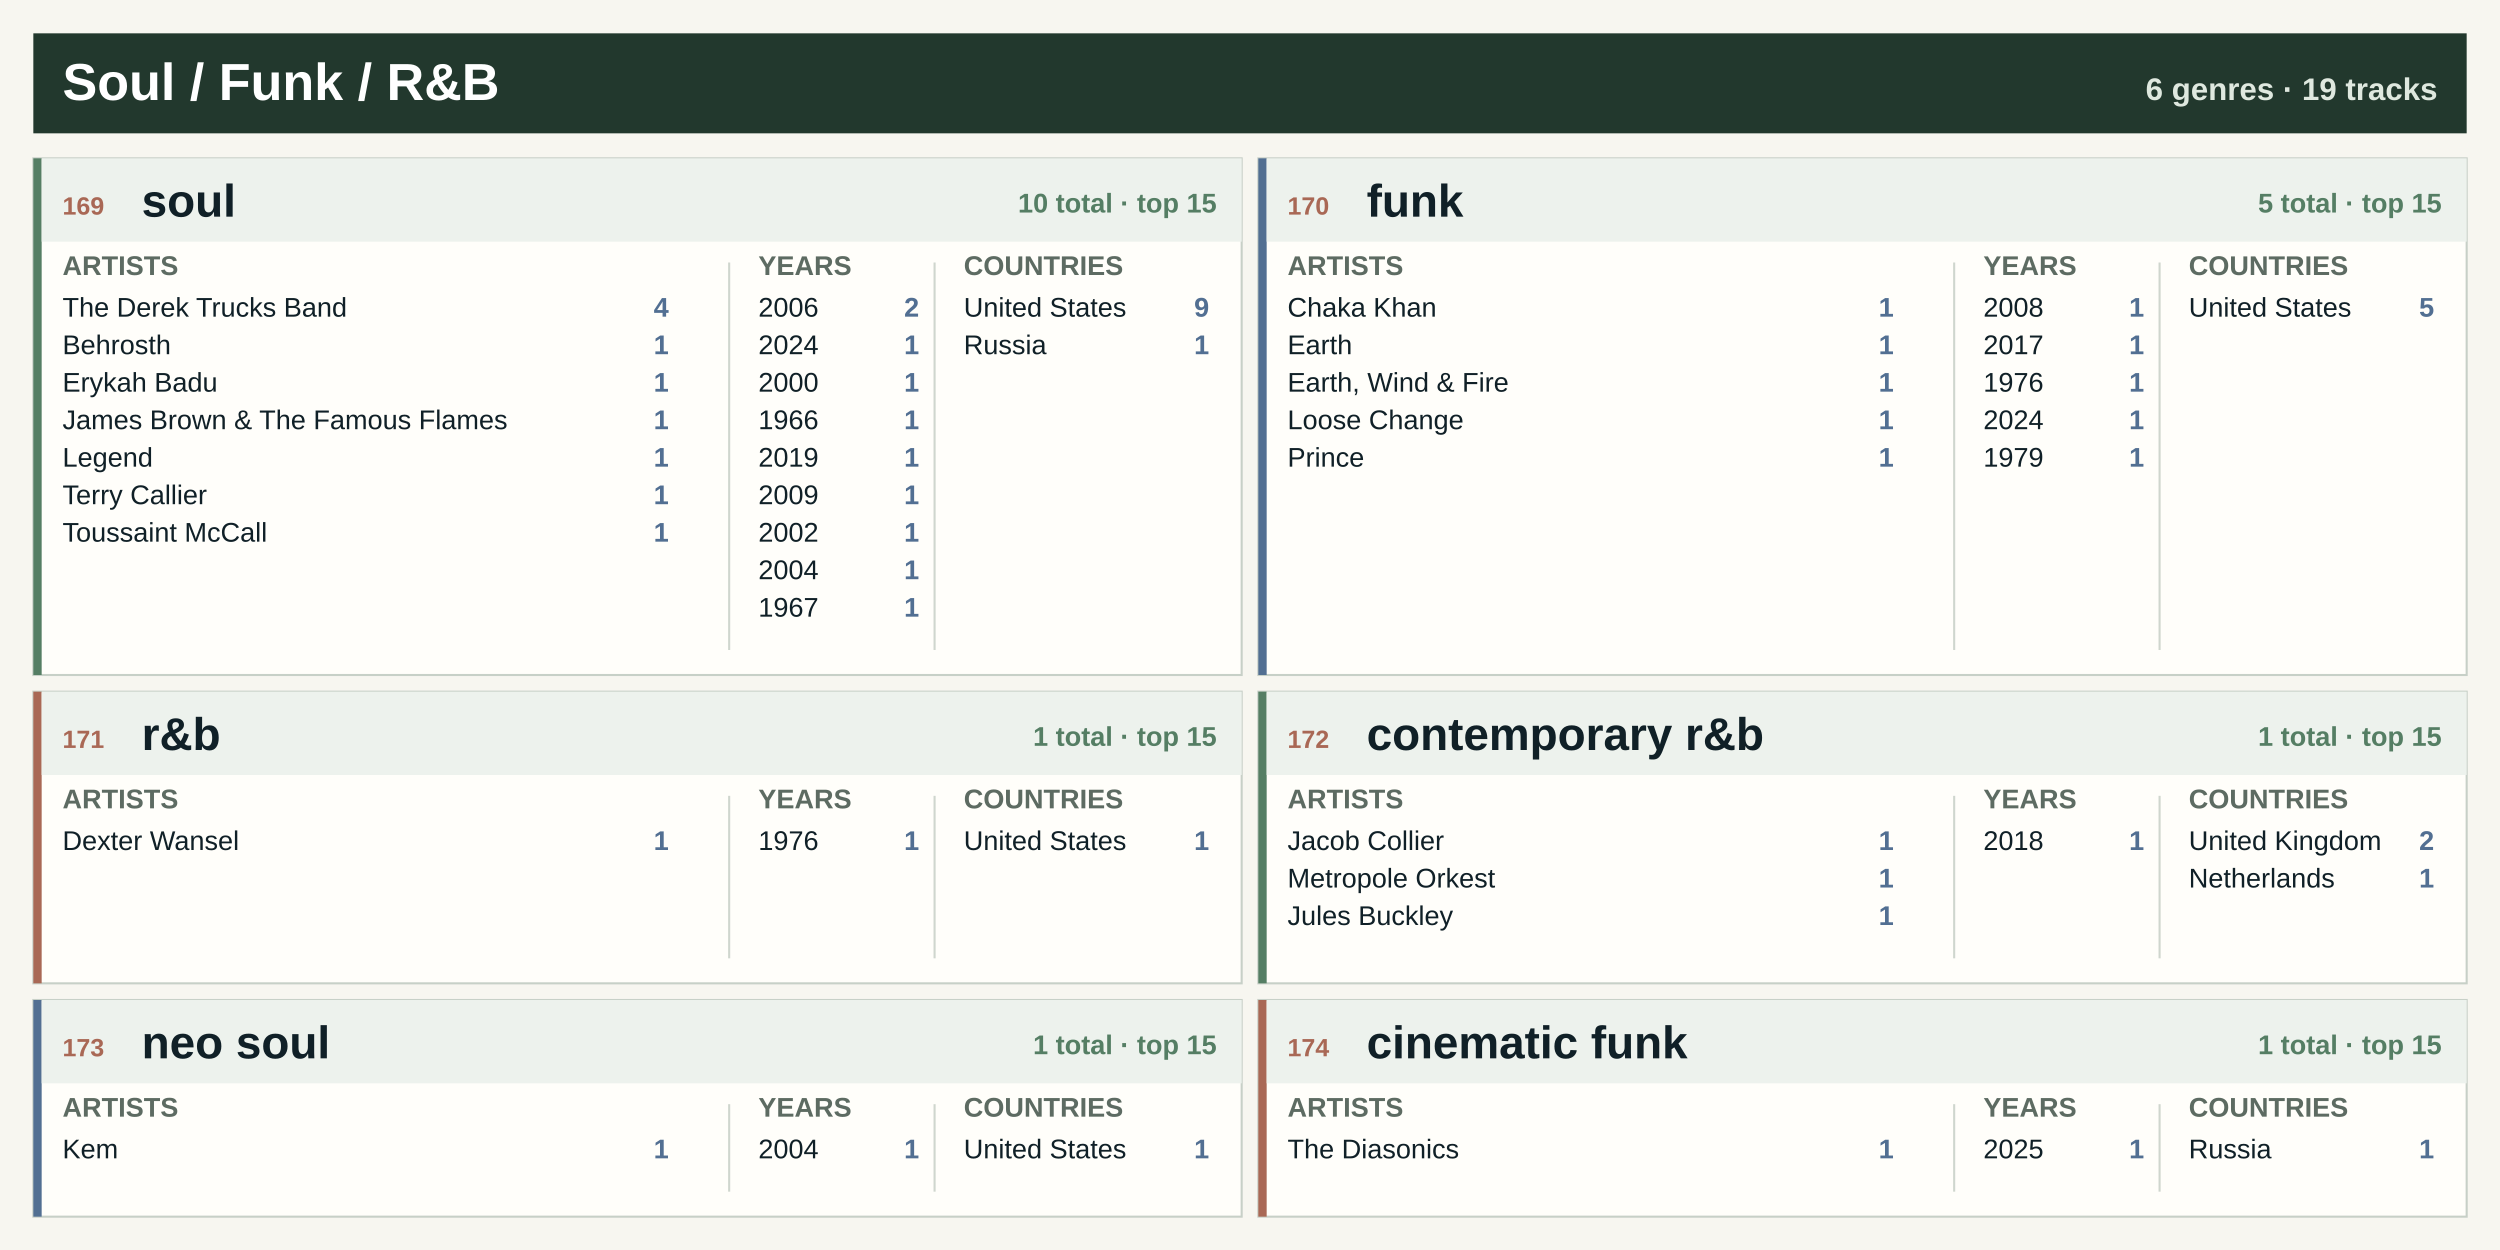
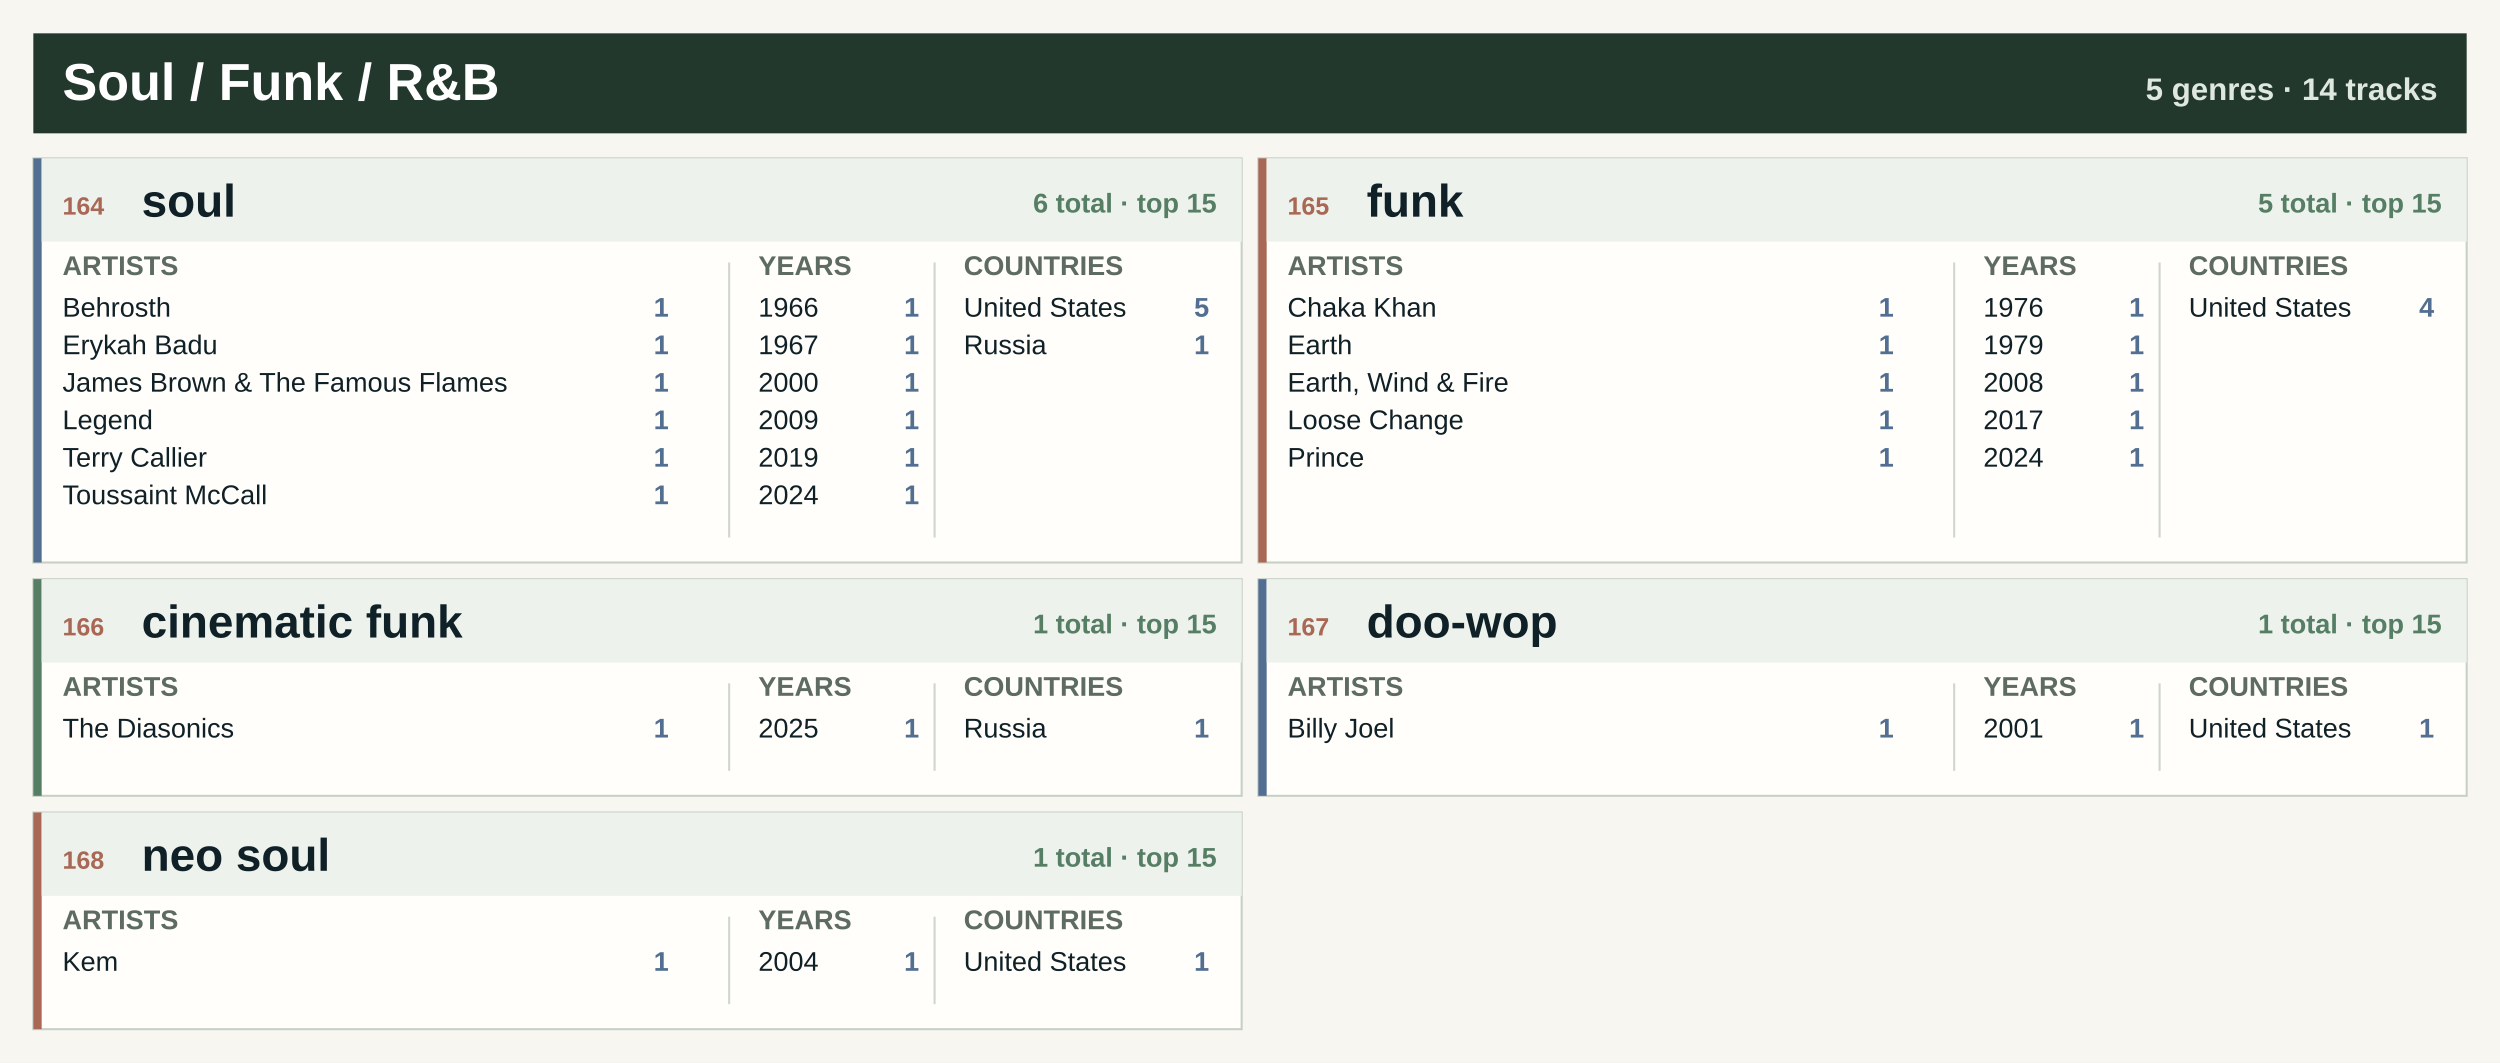
- <svg xmlns="http://www.w3.org/2000/svg" width="1200" height="600" viewBox="0 0 1200 600" role="img" aria-label="Soul / Funk / R&amp;B genre atlas">
-   <rect width="1200" height="600" fill="#f7f6f0" />
+ <svg xmlns="http://www.w3.org/2000/svg" width="1200" height="510" viewBox="0 0 1200 510" role="img" aria-label="Soul / Funk / R&amp;B genre atlas">
+   <rect width="1200" height="510" fill="#f7f6f0" />
  <rect x="16" y="16" width="1168" height="48" fill="#22382d" />
  <text x="30.0" y="48.0" font-family="Segoe UI, Arial, sans-serif" font-size="25" font-weight="800" fill="#ffffff" text-anchor="start">Soul / Funk / R&amp;B</text>
-   <text x="1170.0" y="48.0" font-family="Segoe UI, Arial, sans-serif" font-size="15" font-weight="800" fill="#dfe8df" text-anchor="end">6 genres · 19 tracks</text>
-   <rect x="16.0" y="76.0" width="580.0" height="248" fill="#fffefa" stroke="#c7d0c7" />
-   <rect x="16.0" y="76.0" width="4" height="248" fill="#557e64" />
+   <text x="1170.0" y="48.0" font-family="Segoe UI, Arial, sans-serif" font-size="15" font-weight="800" fill="#dfe8df" text-anchor="end">5 genres · 14 tracks</text>
+   <rect x="16.0" y="76.0" width="580.0" height="194" fill="#fffefa" stroke="#c7d0c7" />
+   <rect x="16.0" y="76.0" width="4" height="194" fill="#526f92" />
  <rect x="20.0" y="76.0" width="576.0" height="40" fill="#edf2ed" />
-   <text x="30.0" y="103.0" font-family="Segoe UI, Arial, sans-serif" font-size="12" font-weight="800" fill="#a96855" text-anchor="start">169</text>
+   <text x="30.0" y="103.0" font-family="Segoe UI, Arial, sans-serif" font-size="12" font-weight="800" fill="#a96855" text-anchor="start">164</text>
  <text x="68.0" y="104.0" font-family="Segoe UI, Arial, sans-serif" font-size="22" font-weight="800" fill="#102027" text-anchor="start">soul</text>
-   <text x="584.0" y="102.0" font-family="Segoe UI, Arial, sans-serif" font-size="13" font-weight="800" fill="#557e64" text-anchor="end">10 total · top 15</text>
+   <text x="584.0" y="102.0" font-family="Segoe UI, Arial, sans-serif" font-size="13" font-weight="800" fill="#557e64" text-anchor="end">6 total · top 15</text>
  <text x="30.0" y="132.0" font-family="Segoe UI, Arial, sans-serif" font-size="13" font-weight="800" fill="#5d6b62" text-anchor="start">ARTISTS</text>
  <text x="364.0" y="132.0" font-family="Segoe UI, Arial, sans-serif" font-size="13" font-weight="800" fill="#5d6b62" text-anchor="start">YEARS</text>
  <text x="462.6" y="132.0" font-family="Segoe UI, Arial, sans-serif" font-size="13" font-weight="800" fill="#5d6b62" text-anchor="start">COUNTRIES</text>
-   <line x1="350.0" y1="126.0" x2="350.0" y2="312.0" stroke="#cfd6ce" />
-   <line x1="448.6" y1="126.0" x2="448.6" y2="312.0" stroke="#cfd6ce" />
-   <text x="30.0" y="152.0" font-family="Segoe UI, Arial, sans-serif" font-size="13" font-weight="400" fill="#102027" text-anchor="start">The Derek Trucks Band</text>
-   <text x="321.0" y="152.0" font-family="Segoe UI, Arial, sans-serif" font-size="13" font-weight="800" fill="#526f92" text-anchor="end">4</text>
-   <text x="30.0" y="170.0" font-family="Segoe UI, Arial, sans-serif" font-size="13" font-weight="400" fill="#102027" text-anchor="start">Behrosth</text>
+   <line x1="350.0" y1="126.0" x2="350.0" y2="258.0" stroke="#cfd6ce" />
+   <line x1="448.6" y1="126.0" x2="448.6" y2="258.0" stroke="#cfd6ce" />
+   <text x="30.0" y="152.0" font-family="Segoe UI, Arial, sans-serif" font-size="13" font-weight="400" fill="#102027" text-anchor="start">Behrosth</text>
+   <text x="321.0" y="152.0" font-family="Segoe UI, Arial, sans-serif" font-size="13" font-weight="800" fill="#526f92" text-anchor="end">1</text>
+   <text x="30.0" y="170.0" font-family="Segoe UI, Arial, sans-serif" font-size="13" font-weight="400" fill="#102027" text-anchor="start">Erykah Badu</text>
  <text x="321.0" y="170.0" font-family="Segoe UI, Arial, sans-serif" font-size="13" font-weight="800" fill="#526f92" text-anchor="end">1</text>
-   <text x="30.0" y="188.0" font-family="Segoe UI, Arial, sans-serif" font-size="13" font-weight="400" fill="#102027" text-anchor="start">Erykah Badu</text>
+   <text x="30.0" y="188.0" font-family="Segoe UI, Arial, sans-serif" font-size="13" font-weight="400" fill="#102027" text-anchor="start">James Brown &amp; The Famous Flames</text>
  <text x="321.0" y="188.0" font-family="Segoe UI, Arial, sans-serif" font-size="13" font-weight="800" fill="#526f92" text-anchor="end">1</text>
-   <text x="30.0" y="206.0" font-family="Segoe UI, Arial, sans-serif" font-size="13" font-weight="400" fill="#102027" text-anchor="start">James Brown &amp; The Famous Flames</text>
+   <text x="30.0" y="206.0" font-family="Segoe UI, Arial, sans-serif" font-size="13" font-weight="400" fill="#102027" text-anchor="start">Legend</text>
  <text x="321.0" y="206.0" font-family="Segoe UI, Arial, sans-serif" font-size="13" font-weight="800" fill="#526f92" text-anchor="end">1</text>
-   <text x="30.0" y="224.0" font-family="Segoe UI, Arial, sans-serif" font-size="13" font-weight="400" fill="#102027" text-anchor="start">Legend</text>
+   <text x="30.0" y="224.0" font-family="Segoe UI, Arial, sans-serif" font-size="13" font-weight="400" fill="#102027" text-anchor="start">Terry Callier</text>
  <text x="321.0" y="224.0" font-family="Segoe UI, Arial, sans-serif" font-size="13" font-weight="800" fill="#526f92" text-anchor="end">1</text>
-   <text x="30.0" y="242.0" font-family="Segoe UI, Arial, sans-serif" font-size="13" font-weight="400" fill="#102027" text-anchor="start">Terry Callier</text>
+   <text x="30.0" y="242.0" font-family="Segoe UI, Arial, sans-serif" font-size="13" font-weight="400" fill="#102027" text-anchor="start">Toussaint McCall</text>
  <text x="321.0" y="242.0" font-family="Segoe UI, Arial, sans-serif" font-size="13" font-weight="800" fill="#526f92" text-anchor="end">1</text>
-   <text x="30.0" y="260.0" font-family="Segoe UI, Arial, sans-serif" font-size="13" font-weight="400" fill="#102027" text-anchor="start">Toussaint McCall</text>
-   <text x="321.0" y="260.0" font-family="Segoe UI, Arial, sans-serif" font-size="13" font-weight="800" fill="#526f92" text-anchor="end">1</text>
-   <text x="364.0" y="152.0" font-family="Segoe UI, Arial, sans-serif" font-size="13" font-weight="400" fill="#102027" text-anchor="start">2006</text>
-   <text x="441.2" y="152.0" font-family="Segoe UI, Arial, sans-serif" font-size="13" font-weight="800" fill="#526f92" text-anchor="end">2</text>
-   <text x="364.0" y="170.0" font-family="Segoe UI, Arial, sans-serif" font-size="13" font-weight="400" fill="#102027" text-anchor="start">2024</text>
+   <text x="364.0" y="152.0" font-family="Segoe UI, Arial, sans-serif" font-size="13" font-weight="400" fill="#102027" text-anchor="start">1966</text>
+   <text x="441.2" y="152.0" font-family="Segoe UI, Arial, sans-serif" font-size="13" font-weight="800" fill="#526f92" text-anchor="end">1</text>
+   <text x="364.0" y="170.0" font-family="Segoe UI, Arial, sans-serif" font-size="13" font-weight="400" fill="#102027" text-anchor="start">1967</text>
  <text x="441.2" y="170.0" font-family="Segoe UI, Arial, sans-serif" font-size="13" font-weight="800" fill="#526f92" text-anchor="end">1</text>
  <text x="364.0" y="188.0" font-family="Segoe UI, Arial, sans-serif" font-size="13" font-weight="400" fill="#102027" text-anchor="start">2000</text>
  <text x="441.2" y="188.0" font-family="Segoe UI, Arial, sans-serif" font-size="13" font-weight="800" fill="#526f92" text-anchor="end">1</text>
-   <text x="364.0" y="206.0" font-family="Segoe UI, Arial, sans-serif" font-size="13" font-weight="400" fill="#102027" text-anchor="start">1966</text>
+   <text x="364.0" y="206.0" font-family="Segoe UI, Arial, sans-serif" font-size="13" font-weight="400" fill="#102027" text-anchor="start">2009</text>
  <text x="441.2" y="206.0" font-family="Segoe UI, Arial, sans-serif" font-size="13" font-weight="800" fill="#526f92" text-anchor="end">1</text>
  <text x="364.0" y="224.0" font-family="Segoe UI, Arial, sans-serif" font-size="13" font-weight="400" fill="#102027" text-anchor="start">2019</text>
  <text x="441.2" y="224.0" font-family="Segoe UI, Arial, sans-serif" font-size="13" font-weight="800" fill="#526f92" text-anchor="end">1</text>
-   <text x="364.0" y="242.0" font-family="Segoe UI, Arial, sans-serif" font-size="13" font-weight="400" fill="#102027" text-anchor="start">2009</text>
+   <text x="364.0" y="242.0" font-family="Segoe UI, Arial, sans-serif" font-size="13" font-weight="400" fill="#102027" text-anchor="start">2024</text>
  <text x="441.2" y="242.0" font-family="Segoe UI, Arial, sans-serif" font-size="13" font-weight="800" fill="#526f92" text-anchor="end">1</text>
-   <text x="364.0" y="260.0" font-family="Segoe UI, Arial, sans-serif" font-size="13" font-weight="400" fill="#102027" text-anchor="start">2002</text>
-   <text x="441.2" y="260.0" font-family="Segoe UI, Arial, sans-serif" font-size="13" font-weight="800" fill="#526f92" text-anchor="end">1</text>
-   <text x="364.0" y="278.0" font-family="Segoe UI, Arial, sans-serif" font-size="13" font-weight="400" fill="#102027" text-anchor="start">2004</text>
-   <text x="441.2" y="278.0" font-family="Segoe UI, Arial, sans-serif" font-size="13" font-weight="800" fill="#526f92" text-anchor="end">1</text>
-   <text x="364.0" y="296.0" font-family="Segoe UI, Arial, sans-serif" font-size="13" font-weight="400" fill="#102027" text-anchor="start">1967</text>
-   <text x="441.2" y="296.0" font-family="Segoe UI, Arial, sans-serif" font-size="13" font-weight="800" fill="#526f92" text-anchor="end">1</text>
  <text x="462.6" y="152.0" font-family="Segoe UI, Arial, sans-serif" font-size="13" font-weight="400" fill="#102027" text-anchor="start">United States</text>
-   <text x="580.4" y="152.0" font-family="Segoe UI, Arial, sans-serif" font-size="13" font-weight="800" fill="#526f92" text-anchor="end">9</text>
+   <text x="580.4" y="152.0" font-family="Segoe UI, Arial, sans-serif" font-size="13" font-weight="800" fill="#526f92" text-anchor="end">5</text>
  <text x="462.6" y="170.0" font-family="Segoe UI, Arial, sans-serif" font-size="13" font-weight="400" fill="#102027" text-anchor="start">Russia</text>
  <text x="580.4" y="170.0" font-family="Segoe UI, Arial, sans-serif" font-size="13" font-weight="800" fill="#526f92" text-anchor="end">1</text>
-   <rect x="604.0" y="76.0" width="580.0" height="248" fill="#fffefa" stroke="#c7d0c7" />
-   <rect x="604.0" y="76.0" width="4" height="248" fill="#526f92" />
+   <rect x="604.0" y="76.0" width="580.0" height="194" fill="#fffefa" stroke="#c7d0c7" />
+   <rect x="604.0" y="76.0" width="4" height="194" fill="#a96855" />
  <rect x="608.0" y="76.0" width="576.0" height="40" fill="#edf2ed" />
-   <text x="618.0" y="103.0" font-family="Segoe UI, Arial, sans-serif" font-size="12" font-weight="800" fill="#a96855" text-anchor="start">170</text>
+   <text x="618.0" y="103.0" font-family="Segoe UI, Arial, sans-serif" font-size="12" font-weight="800" fill="#a96855" text-anchor="start">165</text>
  <text x="656.0" y="104.0" font-family="Segoe UI, Arial, sans-serif" font-size="22" font-weight="800" fill="#102027" text-anchor="start">funk</text>
  <text x="1172.0" y="102.0" font-family="Segoe UI, Arial, sans-serif" font-size="13" font-weight="800" fill="#557e64" text-anchor="end">5 total · top 15</text>
  <text x="618.0" y="132.0" font-family="Segoe UI, Arial, sans-serif" font-size="13" font-weight="800" fill="#5d6b62" text-anchor="start">ARTISTS</text>
  <text x="952.0" y="132.0" font-family="Segoe UI, Arial, sans-serif" font-size="13" font-weight="800" fill="#5d6b62" text-anchor="start">YEARS</text>
  <text x="1050.6" y="132.0" font-family="Segoe UI, Arial, sans-serif" font-size="13" font-weight="800" fill="#5d6b62" text-anchor="start">COUNTRIES</text>
-   <line x1="938.0" y1="126.0" x2="938.0" y2="312.0" stroke="#cfd6ce" />
-   <line x1="1036.6" y1="126.0" x2="1036.6" y2="312.0" stroke="#cfd6ce" />
+   <line x1="938.0" y1="126.0" x2="938.0" y2="258.0" stroke="#cfd6ce" />
+   <line x1="1036.6" y1="126.0" x2="1036.6" y2="258.0" stroke="#cfd6ce" />
  <text x="618.0" y="152.0" font-family="Segoe UI, Arial, sans-serif" font-size="13" font-weight="400" fill="#102027" text-anchor="start">Chaka Khan</text>
  <text x="909.0" y="152.0" font-family="Segoe UI, Arial, sans-serif" font-size="13" font-weight="800" fill="#526f92" text-anchor="end">1</text>
  <text x="618.0" y="170.0" font-family="Segoe UI, Arial, sans-serif" font-size="13" font-weight="400" fill="#102027" text-anchor="start">Earth</text>
  <text x="909.0" y="170.0" font-family="Segoe UI, Arial, sans-serif" font-size="13" font-weight="800" fill="#526f92" text-anchor="end">1</text>
  <text x="618.0" y="188.0" font-family="Segoe UI, Arial, sans-serif" font-size="13" font-weight="400" fill="#102027" text-anchor="start">Earth, Wind &amp; Fire</text>
  <text x="909.0" y="188.0" font-family="Segoe UI, Arial, sans-serif" font-size="13" font-weight="800" fill="#526f92" text-anchor="end">1</text>
  <text x="618.0" y="206.0" font-family="Segoe UI, Arial, sans-serif" font-size="13" font-weight="400" fill="#102027" text-anchor="start">Loose Change</text>
  <text x="909.0" y="206.0" font-family="Segoe UI, Arial, sans-serif" font-size="13" font-weight="800" fill="#526f92" text-anchor="end">1</text>
  <text x="618.0" y="224.0" font-family="Segoe UI, Arial, sans-serif" font-size="13" font-weight="400" fill="#102027" text-anchor="start">Prince</text>
  <text x="909.0" y="224.0" font-family="Segoe UI, Arial, sans-serif" font-size="13" font-weight="800" fill="#526f92" text-anchor="end">1</text>
-   <text x="952.0" y="152.0" font-family="Segoe UI, Arial, sans-serif" font-size="13" font-weight="400" fill="#102027" text-anchor="start">2008</text>
+   <text x="952.0" y="152.0" font-family="Segoe UI, Arial, sans-serif" font-size="13" font-weight="400" fill="#102027" text-anchor="start">1976</text>
  <text x="1029.2" y="152.0" font-family="Segoe UI, Arial, sans-serif" font-size="13" font-weight="800" fill="#526f92" text-anchor="end">1</text>
-   <text x="952.0" y="170.0" font-family="Segoe UI, Arial, sans-serif" font-size="13" font-weight="400" fill="#102027" text-anchor="start">2017</text>
+   <text x="952.0" y="170.0" font-family="Segoe UI, Arial, sans-serif" font-size="13" font-weight="400" fill="#102027" text-anchor="start">1979</text>
  <text x="1029.2" y="170.0" font-family="Segoe UI, Arial, sans-serif" font-size="13" font-weight="800" fill="#526f92" text-anchor="end">1</text>
-   <text x="952.0" y="188.0" font-family="Segoe UI, Arial, sans-serif" font-size="13" font-weight="400" fill="#102027" text-anchor="start">1976</text>
+   <text x="952.0" y="188.0" font-family="Segoe UI, Arial, sans-serif" font-size="13" font-weight="400" fill="#102027" text-anchor="start">2008</text>
  <text x="1029.2" y="188.0" font-family="Segoe UI, Arial, sans-serif" font-size="13" font-weight="800" fill="#526f92" text-anchor="end">1</text>
-   <text x="952.0" y="206.0" font-family="Segoe UI, Arial, sans-serif" font-size="13" font-weight="400" fill="#102027" text-anchor="start">2024</text>
+   <text x="952.0" y="206.0" font-family="Segoe UI, Arial, sans-serif" font-size="13" font-weight="400" fill="#102027" text-anchor="start">2017</text>
  <text x="1029.2" y="206.0" font-family="Segoe UI, Arial, sans-serif" font-size="13" font-weight="800" fill="#526f92" text-anchor="end">1</text>
-   <text x="952.0" y="224.0" font-family="Segoe UI, Arial, sans-serif" font-size="13" font-weight="400" fill="#102027" text-anchor="start">1979</text>
+   <text x="952.0" y="224.0" font-family="Segoe UI, Arial, sans-serif" font-size="13" font-weight="400" fill="#102027" text-anchor="start">2024</text>
  <text x="1029.2" y="224.0" font-family="Segoe UI, Arial, sans-serif" font-size="13" font-weight="800" fill="#526f92" text-anchor="end">1</text>
  <text x="1050.6" y="152.0" font-family="Segoe UI, Arial, sans-serif" font-size="13" font-weight="400" fill="#102027" text-anchor="start">United States</text>
-   <text x="1168.4" y="152.0" font-family="Segoe UI, Arial, sans-serif" font-size="13" font-weight="800" fill="#526f92" text-anchor="end">5</text>
-   <rect x="16.0" y="332.0" width="580.0" height="140" fill="#fffefa" stroke="#c7d0c7" />
-   <rect x="16.0" y="332.0" width="4" height="140" fill="#a96855" />
-   <rect x="20.0" y="332.0" width="576.0" height="40" fill="#edf2ed" />
-   <text x="30.0" y="359.0" font-family="Segoe UI, Arial, sans-serif" font-size="12" font-weight="800" fill="#a96855" text-anchor="start">171</text>
-   <text x="68.0" y="360.0" font-family="Segoe UI, Arial, sans-serif" font-size="22" font-weight="800" fill="#102027" text-anchor="start">r&amp;b</text>
-   <text x="584.0" y="358.0" font-family="Segoe UI, Arial, sans-serif" font-size="13" font-weight="800" fill="#557e64" text-anchor="end">1 total · top 15</text>
-   <text x="30.0" y="388.0" font-family="Segoe UI, Arial, sans-serif" font-size="13" font-weight="800" fill="#5d6b62" text-anchor="start">ARTISTS</text>
-   <text x="364.0" y="388.0" font-family="Segoe UI, Arial, sans-serif" font-size="13" font-weight="800" fill="#5d6b62" text-anchor="start">YEARS</text>
-   <text x="462.6" y="388.0" font-family="Segoe UI, Arial, sans-serif" font-size="13" font-weight="800" fill="#5d6b62" text-anchor="start">COUNTRIES</text>
-   <line x1="350.0" y1="382.0" x2="350.0" y2="460.0" stroke="#cfd6ce" />
-   <line x1="448.6" y1="382.0" x2="448.6" y2="460.0" stroke="#cfd6ce" />
-   <text x="30.0" y="408.0" font-family="Segoe UI, Arial, sans-serif" font-size="13" font-weight="400" fill="#102027" text-anchor="start">Dexter Wansel</text>
-   <text x="321.0" y="408.0" font-family="Segoe UI, Arial, sans-serif" font-size="13" font-weight="800" fill="#526f92" text-anchor="end">1</text>
-   <text x="364.0" y="408.0" font-family="Segoe UI, Arial, sans-serif" font-size="13" font-weight="400" fill="#102027" text-anchor="start">1976</text>
-   <text x="441.2" y="408.0" font-family="Segoe UI, Arial, sans-serif" font-size="13" font-weight="800" fill="#526f92" text-anchor="end">1</text>
-   <text x="462.6" y="408.0" font-family="Segoe UI, Arial, sans-serif" font-size="13" font-weight="400" fill="#102027" text-anchor="start">United States</text>
-   <text x="580.4" y="408.0" font-family="Segoe UI, Arial, sans-serif" font-size="13" font-weight="800" fill="#526f92" text-anchor="end">1</text>
-   <rect x="604.0" y="332.0" width="580.0" height="140" fill="#fffefa" stroke="#c7d0c7" />
-   <rect x="604.0" y="332.0" width="4" height="140" fill="#557e64" />
-   <rect x="608.0" y="332.0" width="576.0" height="40" fill="#edf2ed" />
-   <text x="618.0" y="359.0" font-family="Segoe UI, Arial, sans-serif" font-size="12" font-weight="800" fill="#a96855" text-anchor="start">172</text>
-   <text x="656.0" y="360.0" font-family="Segoe UI, Arial, sans-serif" font-size="22" font-weight="800" fill="#102027" text-anchor="start">contemporary r&amp;b</text>
-   <text x="1172.0" y="358.0" font-family="Segoe UI, Arial, sans-serif" font-size="13" font-weight="800" fill="#557e64" text-anchor="end">1 total · top 15</text>
-   <text x="618.0" y="388.0" font-family="Segoe UI, Arial, sans-serif" font-size="13" font-weight="800" fill="#5d6b62" text-anchor="start">ARTISTS</text>
-   <text x="952.0" y="388.0" font-family="Segoe UI, Arial, sans-serif" font-size="13" font-weight="800" fill="#5d6b62" text-anchor="start">YEARS</text>
-   <text x="1050.6" y="388.0" font-family="Segoe UI, Arial, sans-serif" font-size="13" font-weight="800" fill="#5d6b62" text-anchor="start">COUNTRIES</text>
-   <line x1="938.0" y1="382.0" x2="938.0" y2="460.0" stroke="#cfd6ce" />
-   <line x1="1036.6" y1="382.0" x2="1036.6" y2="460.0" stroke="#cfd6ce" />
-   <text x="618.0" y="408.0" font-family="Segoe UI, Arial, sans-serif" font-size="13" font-weight="400" fill="#102027" text-anchor="start">Jacob Collier</text>
-   <text x="909.0" y="408.0" font-family="Segoe UI, Arial, sans-serif" font-size="13" font-weight="800" fill="#526f92" text-anchor="end">1</text>
-   <text x="618.0" y="426.0" font-family="Segoe UI, Arial, sans-serif" font-size="13" font-weight="400" fill="#102027" text-anchor="start">Metropole Orkest</text>
-   <text x="909.0" y="426.0" font-family="Segoe UI, Arial, sans-serif" font-size="13" font-weight="800" fill="#526f92" text-anchor="end">1</text>
-   <text x="618.0" y="444.0" font-family="Segoe UI, Arial, sans-serif" font-size="13" font-weight="400" fill="#102027" text-anchor="start">Jules Buckley</text>
-   <text x="909.0" y="444.0" font-family="Segoe UI, Arial, sans-serif" font-size="13" font-weight="800" fill="#526f92" text-anchor="end">1</text>
-   <text x="952.0" y="408.0" font-family="Segoe UI, Arial, sans-serif" font-size="13" font-weight="400" fill="#102027" text-anchor="start">2018</text>
-   <text x="1029.2" y="408.0" font-family="Segoe UI, Arial, sans-serif" font-size="13" font-weight="800" fill="#526f92" text-anchor="end">1</text>
-   <text x="1050.6" y="408.0" font-family="Segoe UI, Arial, sans-serif" font-size="13" font-weight="400" fill="#102027" text-anchor="start">United Kingdom</text>
-   <text x="1168.4" y="408.0" font-family="Segoe UI, Arial, sans-serif" font-size="13" font-weight="800" fill="#526f92" text-anchor="end">2</text>
-   <text x="1050.6" y="426.0" font-family="Segoe UI, Arial, sans-serif" font-size="13" font-weight="400" fill="#102027" text-anchor="start">Netherlands</text>
-   <text x="1168.4" y="426.0" font-family="Segoe UI, Arial, sans-serif" font-size="13" font-weight="800" fill="#526f92" text-anchor="end">1</text>
-   <rect x="16.0" y="480.0" width="580.0" height="104" fill="#fffefa" stroke="#c7d0c7" />
-   <rect x="16.0" y="480.0" width="4" height="104" fill="#526f92" />
-   <rect x="20.0" y="480.0" width="576.0" height="40" fill="#edf2ed" />
-   <text x="30.0" y="507.0" font-family="Segoe UI, Arial, sans-serif" font-size="12" font-weight="800" fill="#a96855" text-anchor="start">173</text>
-   <text x="68.0" y="508.0" font-family="Segoe UI, Arial, sans-serif" font-size="22" font-weight="800" fill="#102027" text-anchor="start">neo soul</text>
-   <text x="584.0" y="506.0" font-family="Segoe UI, Arial, sans-serif" font-size="13" font-weight="800" fill="#557e64" text-anchor="end">1 total · top 15</text>
-   <text x="30.0" y="536.0" font-family="Segoe UI, Arial, sans-serif" font-size="13" font-weight="800" fill="#5d6b62" text-anchor="start">ARTISTS</text>
-   <text x="364.0" y="536.0" font-family="Segoe UI, Arial, sans-serif" font-size="13" font-weight="800" fill="#5d6b62" text-anchor="start">YEARS</text>
-   <text x="462.6" y="536.0" font-family="Segoe UI, Arial, sans-serif" font-size="13" font-weight="800" fill="#5d6b62" text-anchor="start">COUNTRIES</text>
-   <line x1="350.0" y1="530.0" x2="350.0" y2="572.0" stroke="#cfd6ce" />
-   <line x1="448.6" y1="530.0" x2="448.6" y2="572.0" stroke="#cfd6ce" />
-   <text x="30.0" y="556.0" font-family="Segoe UI, Arial, sans-serif" font-size="13" font-weight="400" fill="#102027" text-anchor="start">Kem</text>
-   <text x="321.0" y="556.0" font-family="Segoe UI, Arial, sans-serif" font-size="13" font-weight="800" fill="#526f92" text-anchor="end">1</text>
-   <text x="364.0" y="556.0" font-family="Segoe UI, Arial, sans-serif" font-size="13" font-weight="400" fill="#102027" text-anchor="start">2004</text>
-   <text x="441.2" y="556.0" font-family="Segoe UI, Arial, sans-serif" font-size="13" font-weight="800" fill="#526f92" text-anchor="end">1</text>
-   <text x="462.6" y="556.0" font-family="Segoe UI, Arial, sans-serif" font-size="13" font-weight="400" fill="#102027" text-anchor="start">United States</text>
-   <text x="580.4" y="556.0" font-family="Segoe UI, Arial, sans-serif" font-size="13" font-weight="800" fill="#526f92" text-anchor="end">1</text>
-   <rect x="604.0" y="480.0" width="580.0" height="104" fill="#fffefa" stroke="#c7d0c7" />
-   <rect x="604.0" y="480.0" width="4" height="104" fill="#a96855" />
-   <rect x="608.0" y="480.0" width="576.0" height="40" fill="#edf2ed" />
-   <text x="618.0" y="507.0" font-family="Segoe UI, Arial, sans-serif" font-size="12" font-weight="800" fill="#a96855" text-anchor="start">174</text>
-   <text x="656.0" y="508.0" font-family="Segoe UI, Arial, sans-serif" font-size="22" font-weight="800" fill="#102027" text-anchor="start">cinematic funk</text>
-   <text x="1172.0" y="506.0" font-family="Segoe UI, Arial, sans-serif" font-size="13" font-weight="800" fill="#557e64" text-anchor="end">1 total · top 15</text>
-   <text x="618.0" y="536.0" font-family="Segoe UI, Arial, sans-serif" font-size="13" font-weight="800" fill="#5d6b62" text-anchor="start">ARTISTS</text>
-   <text x="952.0" y="536.0" font-family="Segoe UI, Arial, sans-serif" font-size="13" font-weight="800" fill="#5d6b62" text-anchor="start">YEARS</text>
-   <text x="1050.6" y="536.0" font-family="Segoe UI, Arial, sans-serif" font-size="13" font-weight="800" fill="#5d6b62" text-anchor="start">COUNTRIES</text>
-   <line x1="938.0" y1="530.0" x2="938.0" y2="572.0" stroke="#cfd6ce" />
-   <line x1="1036.6" y1="530.0" x2="1036.6" y2="572.0" stroke="#cfd6ce" />
-   <text x="618.0" y="556.0" font-family="Segoe UI, Arial, sans-serif" font-size="13" font-weight="400" fill="#102027" text-anchor="start">The Diasonics</text>
-   <text x="909.0" y="556.0" font-family="Segoe UI, Arial, sans-serif" font-size="13" font-weight="800" fill="#526f92" text-anchor="end">1</text>
-   <text x="952.0" y="556.0" font-family="Segoe UI, Arial, sans-serif" font-size="13" font-weight="400" fill="#102027" text-anchor="start">2025</text>
-   <text x="1029.2" y="556.0" font-family="Segoe UI, Arial, sans-serif" font-size="13" font-weight="800" fill="#526f92" text-anchor="end">1</text>
-   <text x="1050.6" y="556.0" font-family="Segoe UI, Arial, sans-serif" font-size="13" font-weight="400" fill="#102027" text-anchor="start">Russia</text>
-   <text x="1168.4" y="556.0" font-family="Segoe UI, Arial, sans-serif" font-size="13" font-weight="800" fill="#526f92" text-anchor="end">1</text>
+   <text x="1168.4" y="152.0" font-family="Segoe UI, Arial, sans-serif" font-size="13" font-weight="800" fill="#526f92" text-anchor="end">4</text>
+   <rect x="16.0" y="278.0" width="580.0" height="104" fill="#fffefa" stroke="#c7d0c7" />
+   <rect x="16.0" y="278.0" width="4" height="104" fill="#557e64" />
+   <rect x="20.0" y="278.0" width="576.0" height="40" fill="#edf2ed" />
+   <text x="30.0" y="305.0" font-family="Segoe UI, Arial, sans-serif" font-size="12" font-weight="800" fill="#a96855" text-anchor="start">166</text>
+   <text x="68.0" y="306.0" font-family="Segoe UI, Arial, sans-serif" font-size="22" font-weight="800" fill="#102027" text-anchor="start">cinematic funk</text>
+   <text x="584.0" y="304.0" font-family="Segoe UI, Arial, sans-serif" font-size="13" font-weight="800" fill="#557e64" text-anchor="end">1 total · top 15</text>
+   <text x="30.0" y="334.0" font-family="Segoe UI, Arial, sans-serif" font-size="13" font-weight="800" fill="#5d6b62" text-anchor="start">ARTISTS</text>
+   <text x="364.0" y="334.0" font-family="Segoe UI, Arial, sans-serif" font-size="13" font-weight="800" fill="#5d6b62" text-anchor="start">YEARS</text>
+   <text x="462.6" y="334.0" font-family="Segoe UI, Arial, sans-serif" font-size="13" font-weight="800" fill="#5d6b62" text-anchor="start">COUNTRIES</text>
+   <line x1="350.0" y1="328.0" x2="350.0" y2="370.0" stroke="#cfd6ce" />
+   <line x1="448.6" y1="328.0" x2="448.6" y2="370.0" stroke="#cfd6ce" />
+   <text x="30.0" y="354.0" font-family="Segoe UI, Arial, sans-serif" font-size="13" font-weight="400" fill="#102027" text-anchor="start">The Diasonics</text>
+   <text x="321.0" y="354.0" font-family="Segoe UI, Arial, sans-serif" font-size="13" font-weight="800" fill="#526f92" text-anchor="end">1</text>
+   <text x="364.0" y="354.0" font-family="Segoe UI, Arial, sans-serif" font-size="13" font-weight="400" fill="#102027" text-anchor="start">2025</text>
+   <text x="441.2" y="354.0" font-family="Segoe UI, Arial, sans-serif" font-size="13" font-weight="800" fill="#526f92" text-anchor="end">1</text>
+   <text x="462.6" y="354.0" font-family="Segoe UI, Arial, sans-serif" font-size="13" font-weight="400" fill="#102027" text-anchor="start">Russia</text>
+   <text x="580.4" y="354.0" font-family="Segoe UI, Arial, sans-serif" font-size="13" font-weight="800" fill="#526f92" text-anchor="end">1</text>
+   <rect x="604.0" y="278.0" width="580.0" height="104" fill="#fffefa" stroke="#c7d0c7" />
+   <rect x="604.0" y="278.0" width="4" height="104" fill="#526f92" />
+   <rect x="608.0" y="278.0" width="576.0" height="40" fill="#edf2ed" />
+   <text x="618.0" y="305.0" font-family="Segoe UI, Arial, sans-serif" font-size="12" font-weight="800" fill="#a96855" text-anchor="start">167</text>
+   <text x="656.0" y="306.0" font-family="Segoe UI, Arial, sans-serif" font-size="22" font-weight="800" fill="#102027" text-anchor="start">doo-wop</text>
+   <text x="1172.0" y="304.0" font-family="Segoe UI, Arial, sans-serif" font-size="13" font-weight="800" fill="#557e64" text-anchor="end">1 total · top 15</text>
+   <text x="618.0" y="334.0" font-family="Segoe UI, Arial, sans-serif" font-size="13" font-weight="800" fill="#5d6b62" text-anchor="start">ARTISTS</text>
+   <text x="952.0" y="334.0" font-family="Segoe UI, Arial, sans-serif" font-size="13" font-weight="800" fill="#5d6b62" text-anchor="start">YEARS</text>
+   <text x="1050.6" y="334.0" font-family="Segoe UI, Arial, sans-serif" font-size="13" font-weight="800" fill="#5d6b62" text-anchor="start">COUNTRIES</text>
+   <line x1="938.0" y1="328.0" x2="938.0" y2="370.0" stroke="#cfd6ce" />
+   <line x1="1036.6" y1="328.0" x2="1036.6" y2="370.0" stroke="#cfd6ce" />
+   <text x="618.0" y="354.0" font-family="Segoe UI, Arial, sans-serif" font-size="13" font-weight="400" fill="#102027" text-anchor="start">Billy Joel</text>
+   <text x="909.0" y="354.0" font-family="Segoe UI, Arial, sans-serif" font-size="13" font-weight="800" fill="#526f92" text-anchor="end">1</text>
+   <text x="952.0" y="354.0" font-family="Segoe UI, Arial, sans-serif" font-size="13" font-weight="400" fill="#102027" text-anchor="start">2001</text>
+   <text x="1029.2" y="354.0" font-family="Segoe UI, Arial, sans-serif" font-size="13" font-weight="800" fill="#526f92" text-anchor="end">1</text>
+   <text x="1050.6" y="354.0" font-family="Segoe UI, Arial, sans-serif" font-size="13" font-weight="400" fill="#102027" text-anchor="start">United States</text>
+   <text x="1168.4" y="354.0" font-family="Segoe UI, Arial, sans-serif" font-size="13" font-weight="800" fill="#526f92" text-anchor="end">1</text>
+   <rect x="16.0" y="390.0" width="580.0" height="104" fill="#fffefa" stroke="#c7d0c7" />
+   <rect x="16.0" y="390.0" width="4" height="104" fill="#a96855" />
+   <rect x="20.0" y="390.0" width="576.0" height="40" fill="#edf2ed" />
+   <text x="30.0" y="417.0" font-family="Segoe UI, Arial, sans-serif" font-size="12" font-weight="800" fill="#a96855" text-anchor="start">168</text>
+   <text x="68.0" y="418.0" font-family="Segoe UI, Arial, sans-serif" font-size="22" font-weight="800" fill="#102027" text-anchor="start">neo soul</text>
+   <text x="584.0" y="416.0" font-family="Segoe UI, Arial, sans-serif" font-size="13" font-weight="800" fill="#557e64" text-anchor="end">1 total · top 15</text>
+   <text x="30.0" y="446.0" font-family="Segoe UI, Arial, sans-serif" font-size="13" font-weight="800" fill="#5d6b62" text-anchor="start">ARTISTS</text>
+   <text x="364.0" y="446.0" font-family="Segoe UI, Arial, sans-serif" font-size="13" font-weight="800" fill="#5d6b62" text-anchor="start">YEARS</text>
+   <text x="462.6" y="446.0" font-family="Segoe UI, Arial, sans-serif" font-size="13" font-weight="800" fill="#5d6b62" text-anchor="start">COUNTRIES</text>
+   <line x1="350.0" y1="440.0" x2="350.0" y2="482.0" stroke="#cfd6ce" />
+   <line x1="448.6" y1="440.0" x2="448.6" y2="482.0" stroke="#cfd6ce" />
+   <text x="30.0" y="466.0" font-family="Segoe UI, Arial, sans-serif" font-size="13" font-weight="400" fill="#102027" text-anchor="start">Kem</text>
+   <text x="321.0" y="466.0" font-family="Segoe UI, Arial, sans-serif" font-size="13" font-weight="800" fill="#526f92" text-anchor="end">1</text>
+   <text x="364.0" y="466.0" font-family="Segoe UI, Arial, sans-serif" font-size="13" font-weight="400" fill="#102027" text-anchor="start">2004</text>
+   <text x="441.2" y="466.0" font-family="Segoe UI, Arial, sans-serif" font-size="13" font-weight="800" fill="#526f92" text-anchor="end">1</text>
+   <text x="462.6" y="466.0" font-family="Segoe UI, Arial, sans-serif" font-size="13" font-weight="400" fill="#102027" text-anchor="start">United States</text>
+   <text x="580.4" y="466.0" font-family="Segoe UI, Arial, sans-serif" font-size="13" font-weight="800" fill="#526f92" text-anchor="end">1</text>
</svg>
